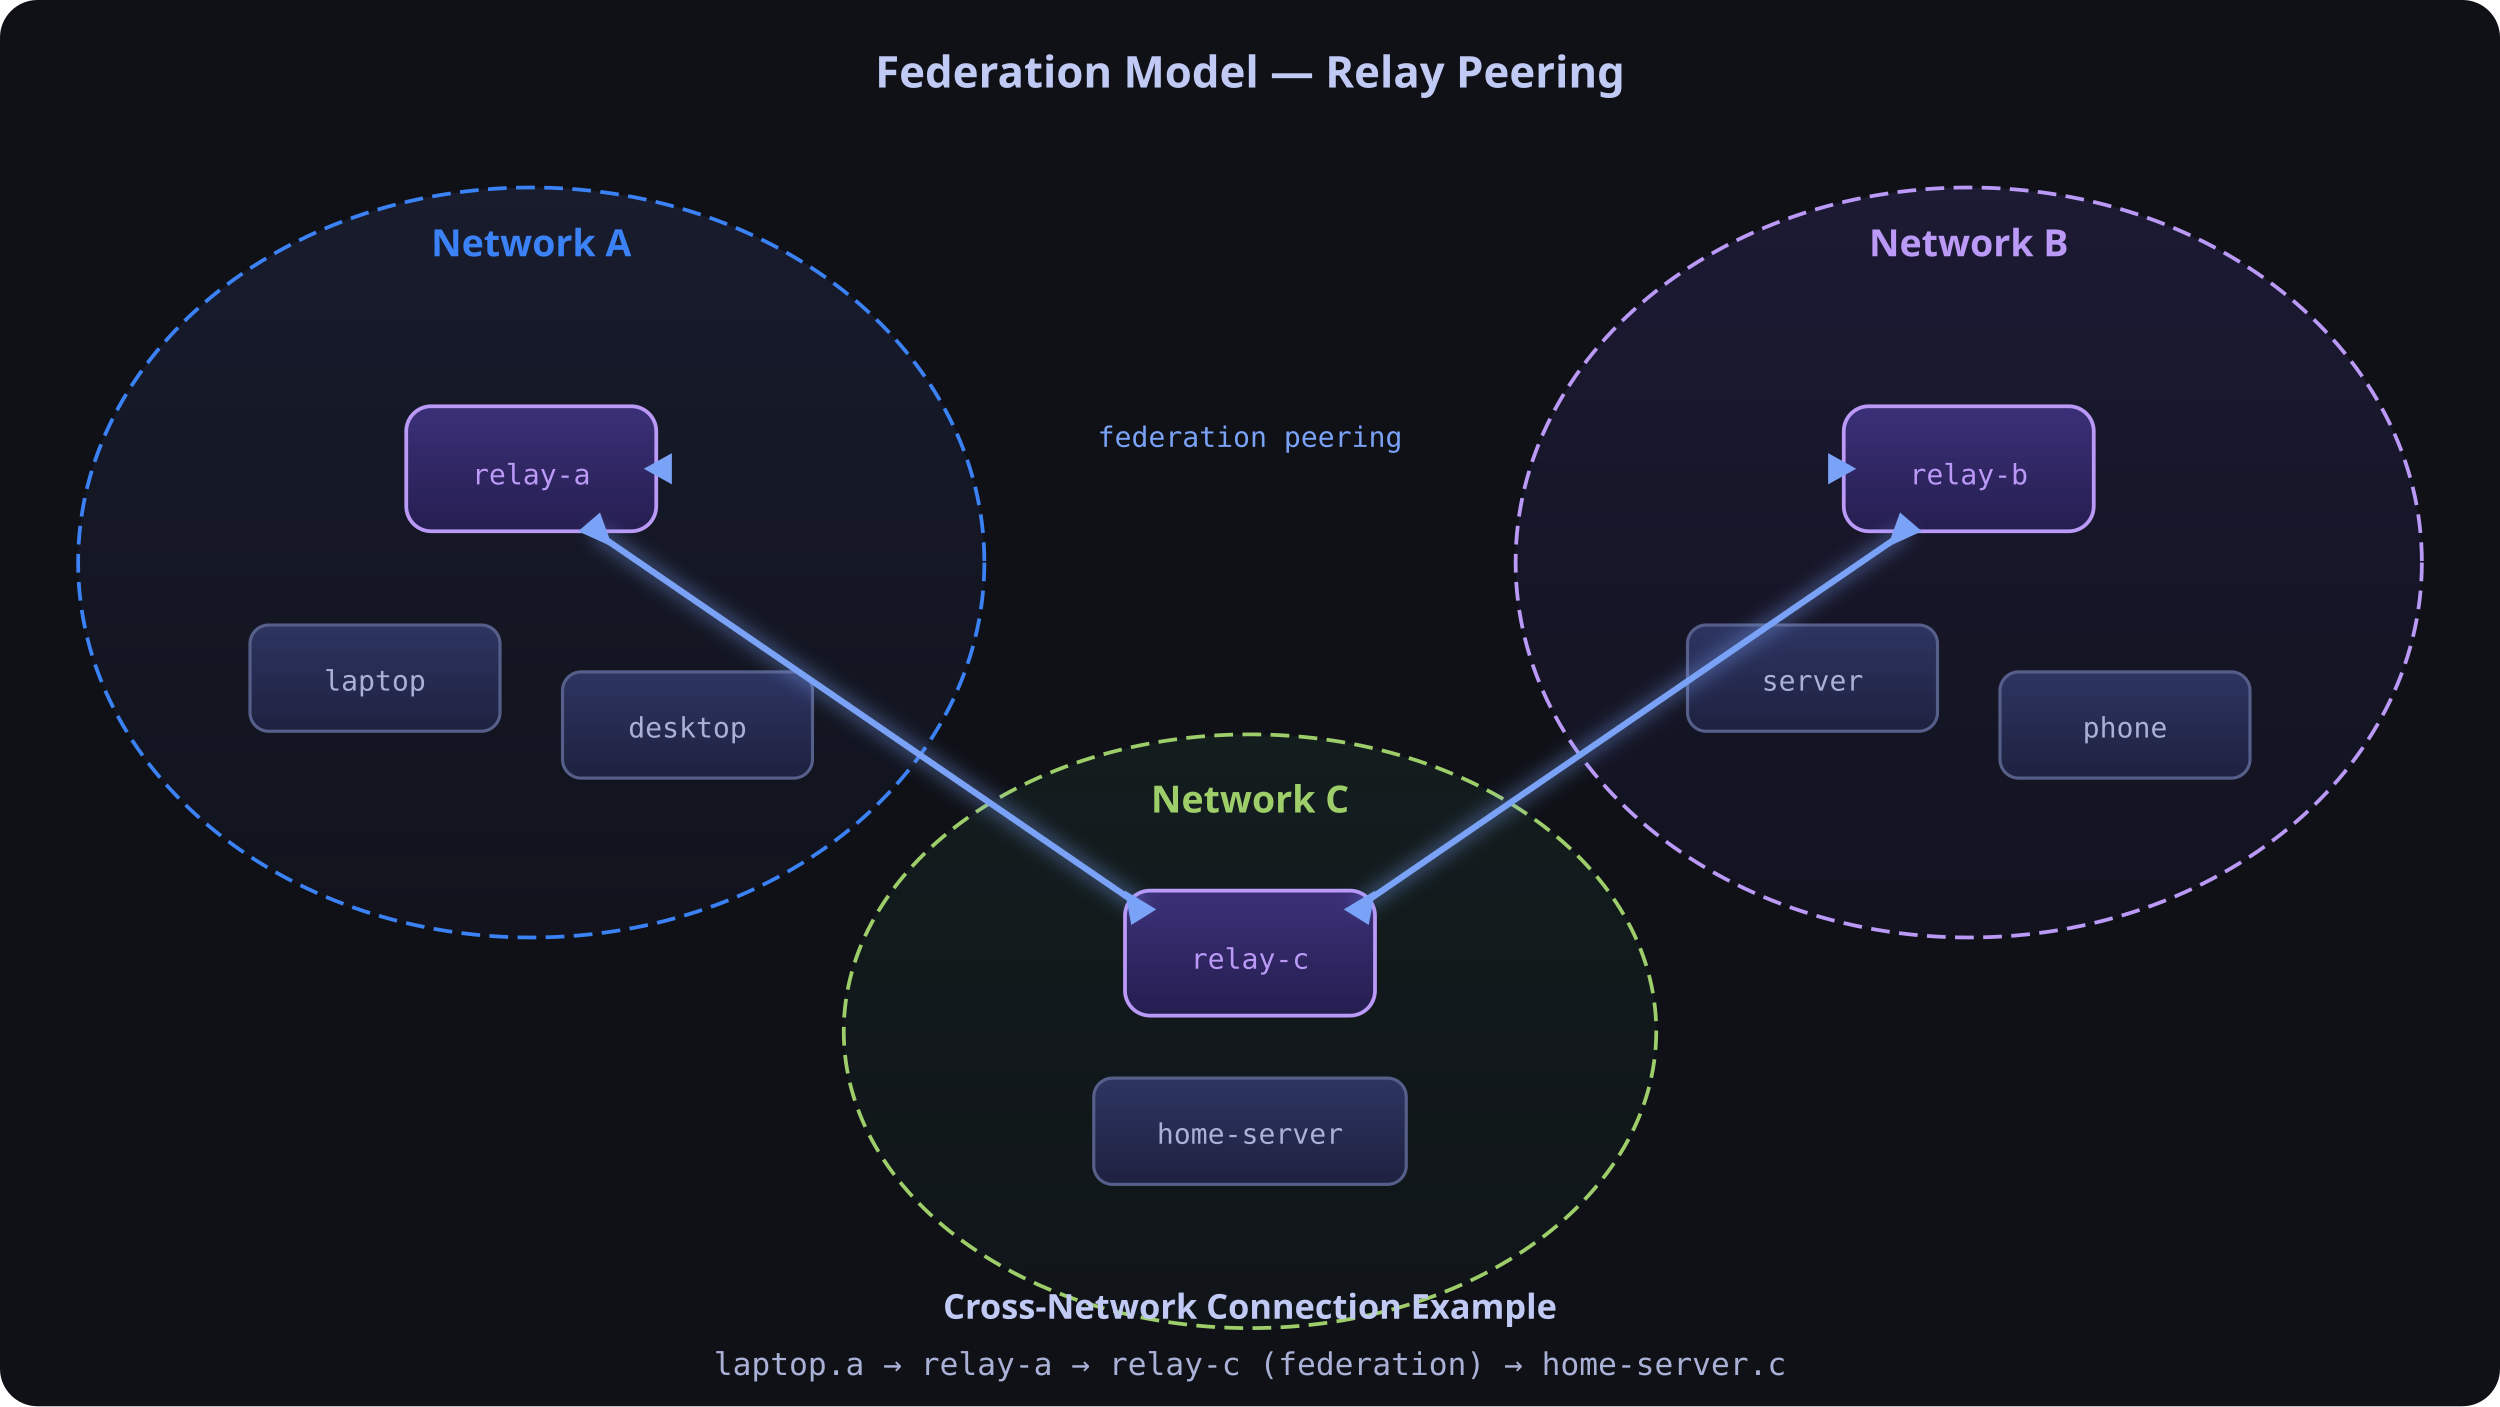
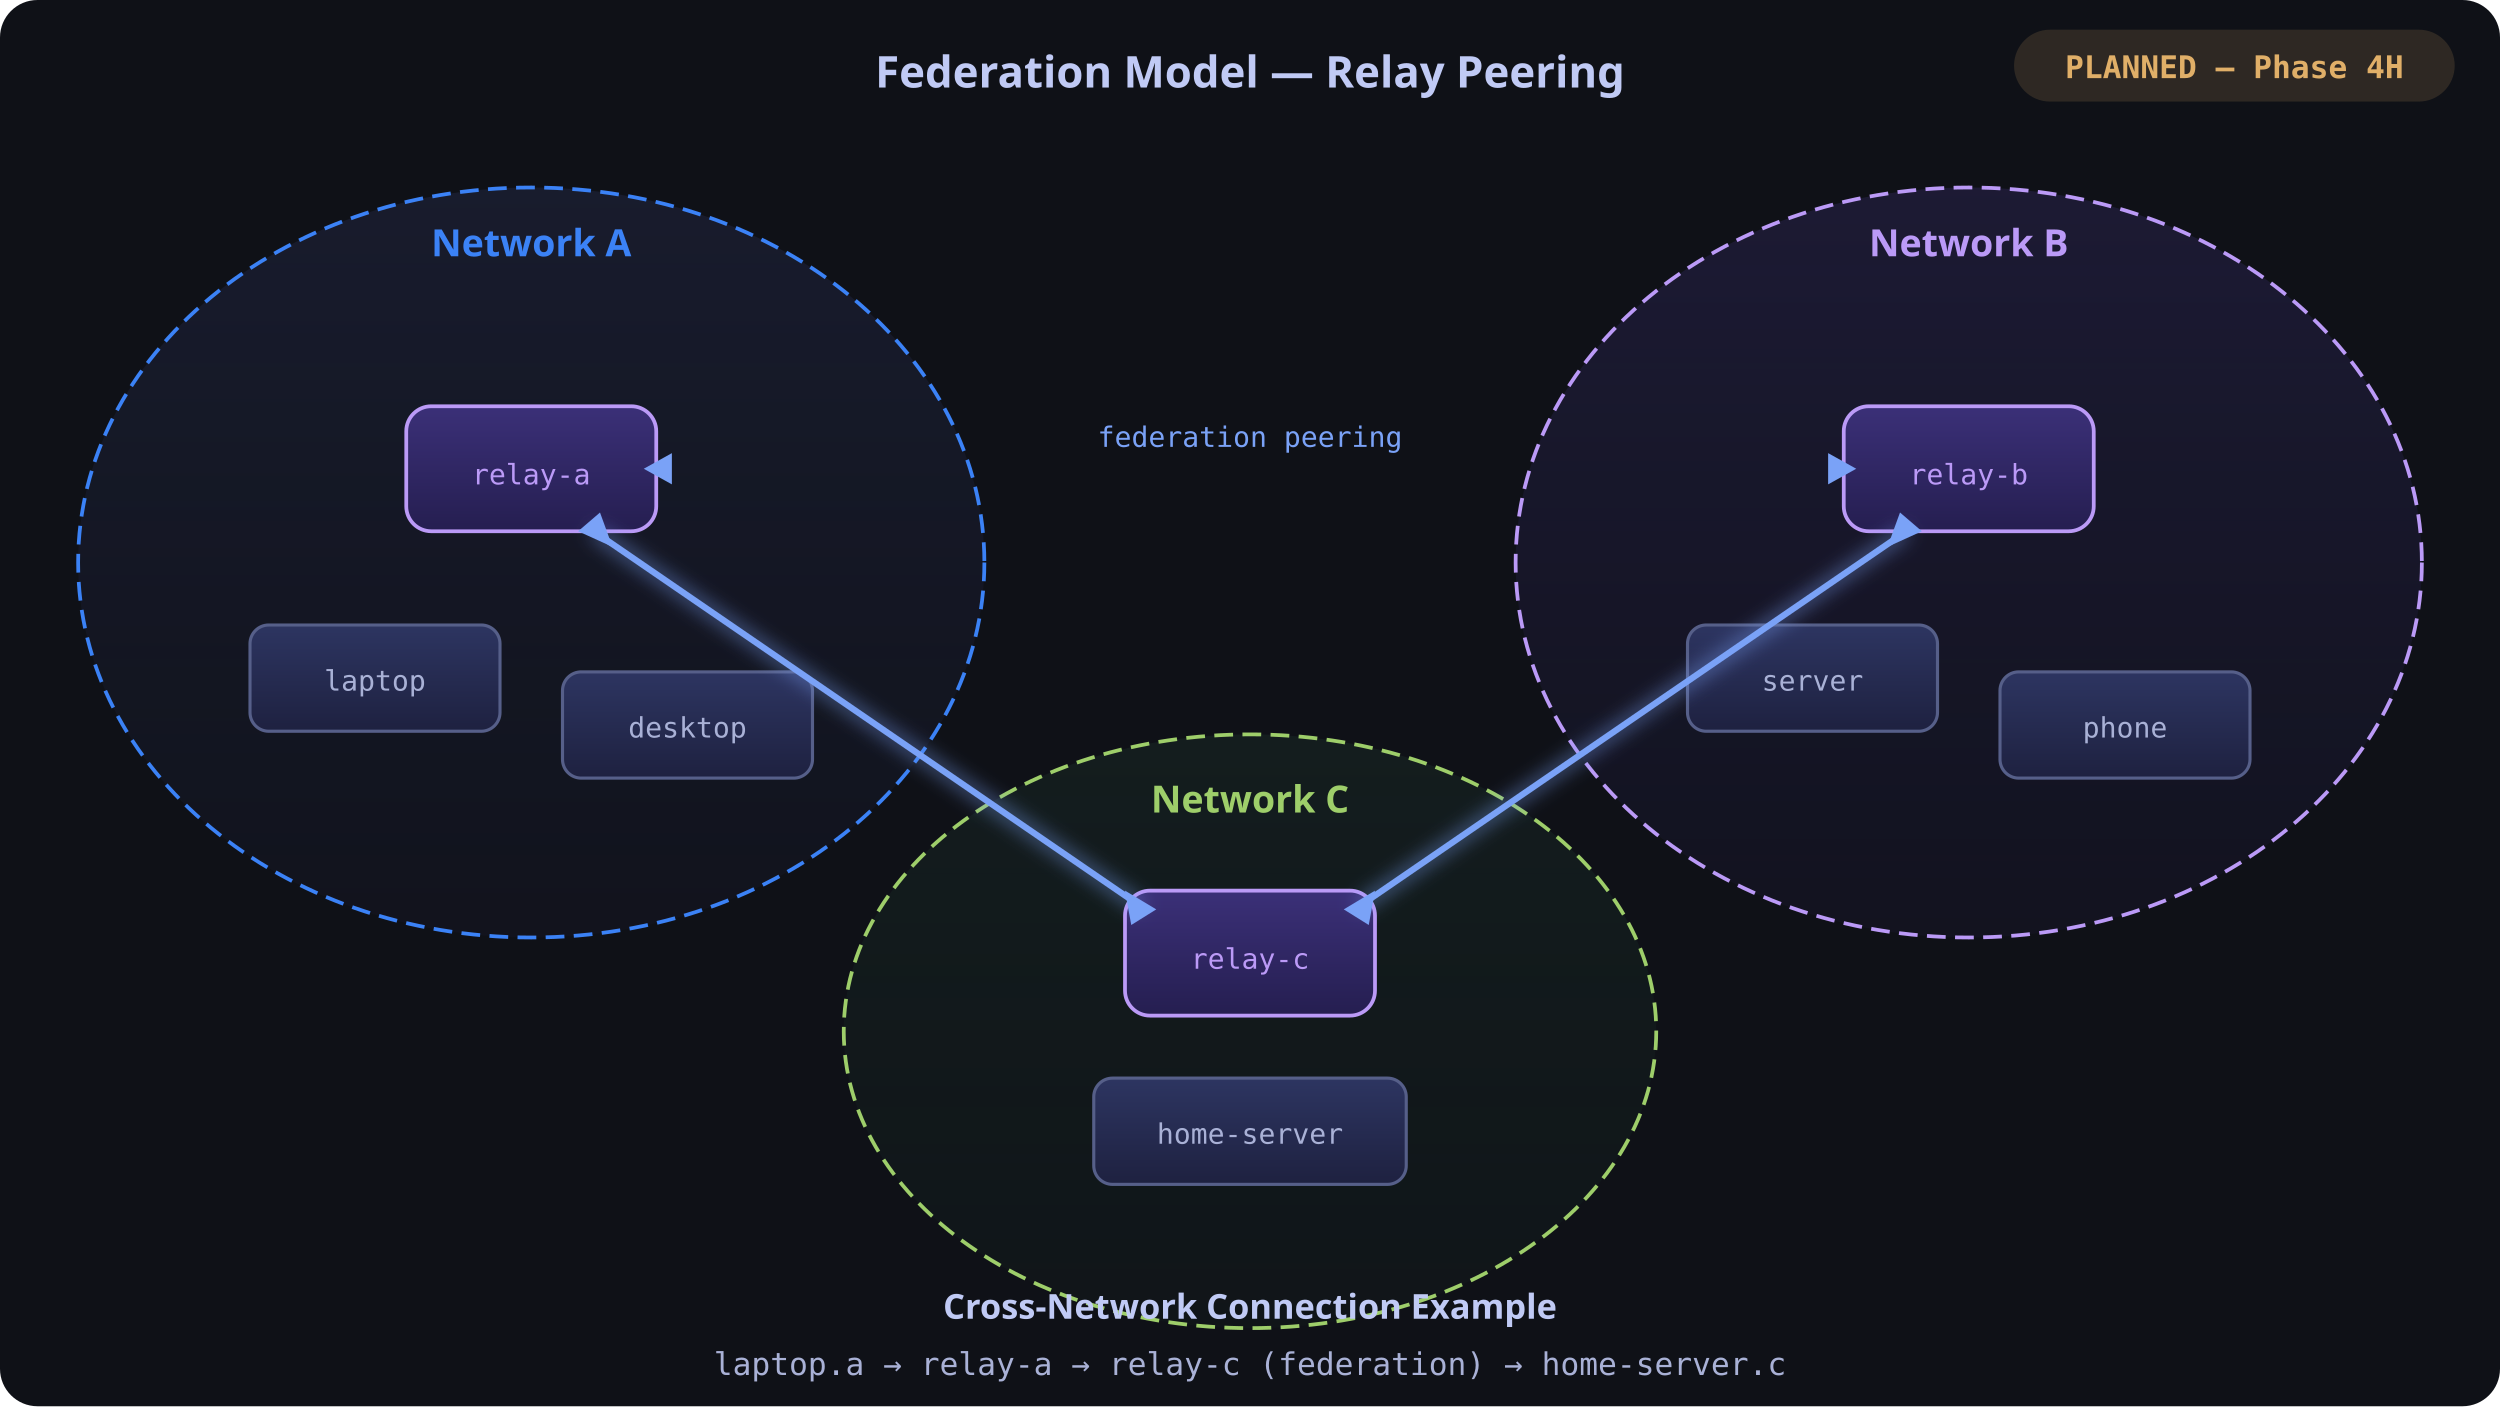
<svg xmlns="http://www.w3.org/2000/svg" viewBox="0 0 800 450" width="800" height="450">
  <defs>
    <linearGradient id="netFillA" x1="0%" y1="0%" x2="0%" y2="100%">
      <stop offset="0%" style="stop-color:#2d3561;stop-opacity:0.3" />
      <stop offset="100%" style="stop-color:#1e2140;stop-opacity:0.15" />
    </linearGradient>
    <linearGradient id="netFillB" x1="0%" y1="0%" x2="0%" y2="100%">
      <stop offset="0%" style="stop-color:#3b3078;stop-opacity:0.3" />
      <stop offset="100%" style="stop-color:#251e50;stop-opacity:0.15" />
    </linearGradient>
    <linearGradient id="netFillC" x1="0%" y1="0%" x2="0%" y2="100%">
      <stop offset="0%" style="stop-color:#1e3a2f;stop-opacity:0.3" />
      <stop offset="100%" style="stop-color:#162c24;stop-opacity:0.15" />
    </linearGradient>
    <linearGradient id="relayNode" x1="0%" y1="0%" x2="0%" y2="100%">
      <stop offset="0%" style="stop-color:#3b3078;stop-opacity:1" />
      <stop offset="100%" style="stop-color:#251e50;stop-opacity:1" />
    </linearGradient>
    <linearGradient id="peerNode" x1="0%" y1="0%" x2="0%" y2="100%">
      <stop offset="0%" style="stop-color:#2d3561;stop-opacity:1" />
      <stop offset="100%" style="stop-color:#1e2140;stop-opacity:1" />
    </linearGradient>
    <filter id="glow">
      <feGaussianBlur stdDeviation="3" result="coloredBlur" />
      <feMerge>
        <feMergeNode in="coloredBlur" />
        <feMergeNode in="SourceGraphic" />
      </feMerge>
    </filter>
  </defs>
  <rect width="800" height="450" rx="12" fill="#0f1117" />
  <text x="400" y="28" font-family="system-ui, sans-serif" font-size="14" fill="#c0caf5" text-anchor="middle" font-weight="600">Federation Model — Relay Peering</text>
+   <rect x="645" y="10" width="140" height="22" rx="11" fill="#e0af68" opacity="0.15" stroke="#e0af68" stroke-width="1" />
+   <text x="715" y="25" font-family="SF Mono, monospace" font-size="10" fill="#e0af68" text-anchor="middle" font-weight="600">PLANNED — Phase 4H</text>
  <ellipse cx="170" cy="180" rx="145" ry="120" fill="url(#netFillA)" stroke="#3b82f6" stroke-width="1.2" stroke-dasharray="6,3" />
  <text x="170" y="82" font-family="system-ui, sans-serif" font-size="12" fill="#3b82f6" text-anchor="middle" font-weight="600">Network A</text>
  <rect x="130" y="130" width="80" height="40" rx="8" fill="url(#relayNode)" stroke="#bb9af7" stroke-width="1.2" />
  <text x="170" y="155" font-family="SF Mono, monospace" font-size="9" fill="#bb9af7" text-anchor="middle">relay-a</text>
  <rect x="80" y="200" width="80" height="34" rx="6" fill="url(#peerNode)" stroke="#565f89" stroke-width="1" />
  <text x="120" y="221" font-family="SF Mono, monospace" font-size="9" fill="#a9b1d6" text-anchor="middle">laptop</text>
  <rect x="180" y="215" width="80" height="34" rx="6" fill="url(#peerNode)" stroke="#565f89" stroke-width="1" />
  <text x="220" y="236" font-family="SF Mono, monospace" font-size="9" fill="#a9b1d6" text-anchor="middle">desktop</text>
  <ellipse cx="630" cy="180" rx="145" ry="120" fill="url(#netFillB)" stroke="#bb9af7" stroke-width="1.2" stroke-dasharray="6,3" />
  <text x="630" y="82" font-family="system-ui, sans-serif" font-size="12" fill="#bb9af7" text-anchor="middle" font-weight="600">Network B</text>
  <rect x="590" y="130" width="80" height="40" rx="8" fill="url(#relayNode)" stroke="#bb9af7" stroke-width="1.2" />
  <text x="630" y="155" font-family="SF Mono, monospace" font-size="9" fill="#bb9af7" text-anchor="middle">relay-b</text>
  <rect x="540" y="200" width="80" height="34" rx="6" fill="url(#peerNode)" stroke="#565f89" stroke-width="1" />
  <text x="580" y="221" font-family="SF Mono, monospace" font-size="9" fill="#a9b1d6" text-anchor="middle">server</text>
  <rect x="640" y="215" width="80" height="34" rx="6" fill="url(#peerNode)" stroke="#565f89" stroke-width="1" />
  <text x="680" y="236" font-family="SF Mono, monospace" font-size="9" fill="#a9b1d6" text-anchor="middle">phone</text>
  <ellipse cx="400" cy="330" rx="130" ry="95" fill="url(#netFillC)" stroke="#9ece6a" stroke-width="1.2" stroke-dasharray="6,3" />
  <text x="400" y="260" font-family="system-ui, sans-serif" font-size="12" fill="#9ece6a" text-anchor="middle" font-weight="600">Network C</text>
  <rect x="360" y="285" width="80" height="40" rx="8" fill="url(#relayNode)" stroke="#bb9af7" stroke-width="1.2" />
  <text x="400" y="310" font-family="SF Mono, monospace" font-size="9" fill="#bb9af7" text-anchor="middle">relay-c</text>
  <rect x="350" y="345" width="100" height="34" rx="6" fill="url(#peerNode)" stroke="#565f89" stroke-width="1" />
  <text x="400" y="366" font-family="SF Mono, monospace" font-size="9" fill="#a9b1d6" text-anchor="middle">home-server</text>
  <line x1="210" y1="150" x2="590" y2="150" stroke="#7aa2f7" stroke-width="2" filter="url(#glow)" />
  <polygon points="585,145 585,155 594,150" fill="#7aa2f7" />
  <polygon points="215,145 215,155 206,150" fill="#7aa2f7" />
  <text x="400" y="143" font-family="SF Mono, monospace" font-size="9" fill="#7aa2f7" text-anchor="middle">federation peering</text>
  <line x1="190" y1="170" x2="365" y2="290" stroke="#7aa2f7" stroke-width="2" filter="url(#glow)" />
  <polygon points="360,285 370,291 362,296" fill="#7aa2f7" />
  <polygon points="196,175 185,170 192,164" fill="#7aa2f7" />
  <line x1="610" y1="170" x2="435" y2="290" stroke="#7aa2f7" stroke-width="2" filter="url(#glow)" />
  <polygon points="440,285 430,291 438,296" fill="#7aa2f7" />
  <polygon points="604,175 615,170 608,164" fill="#7aa2f7" />
  <text x="400" y="422" font-family="system-ui, sans-serif" font-size="11" fill="#c0caf5" text-anchor="middle" font-weight="600">Cross-Network Connection Example</text>
  <text x="400" y="440" font-family="SF Mono, monospace" font-size="10" fill="#a9b1d6" text-anchor="middle">
    laptop.a → relay-a → relay-c (federation) → home-server.c
  </text>
</svg>
